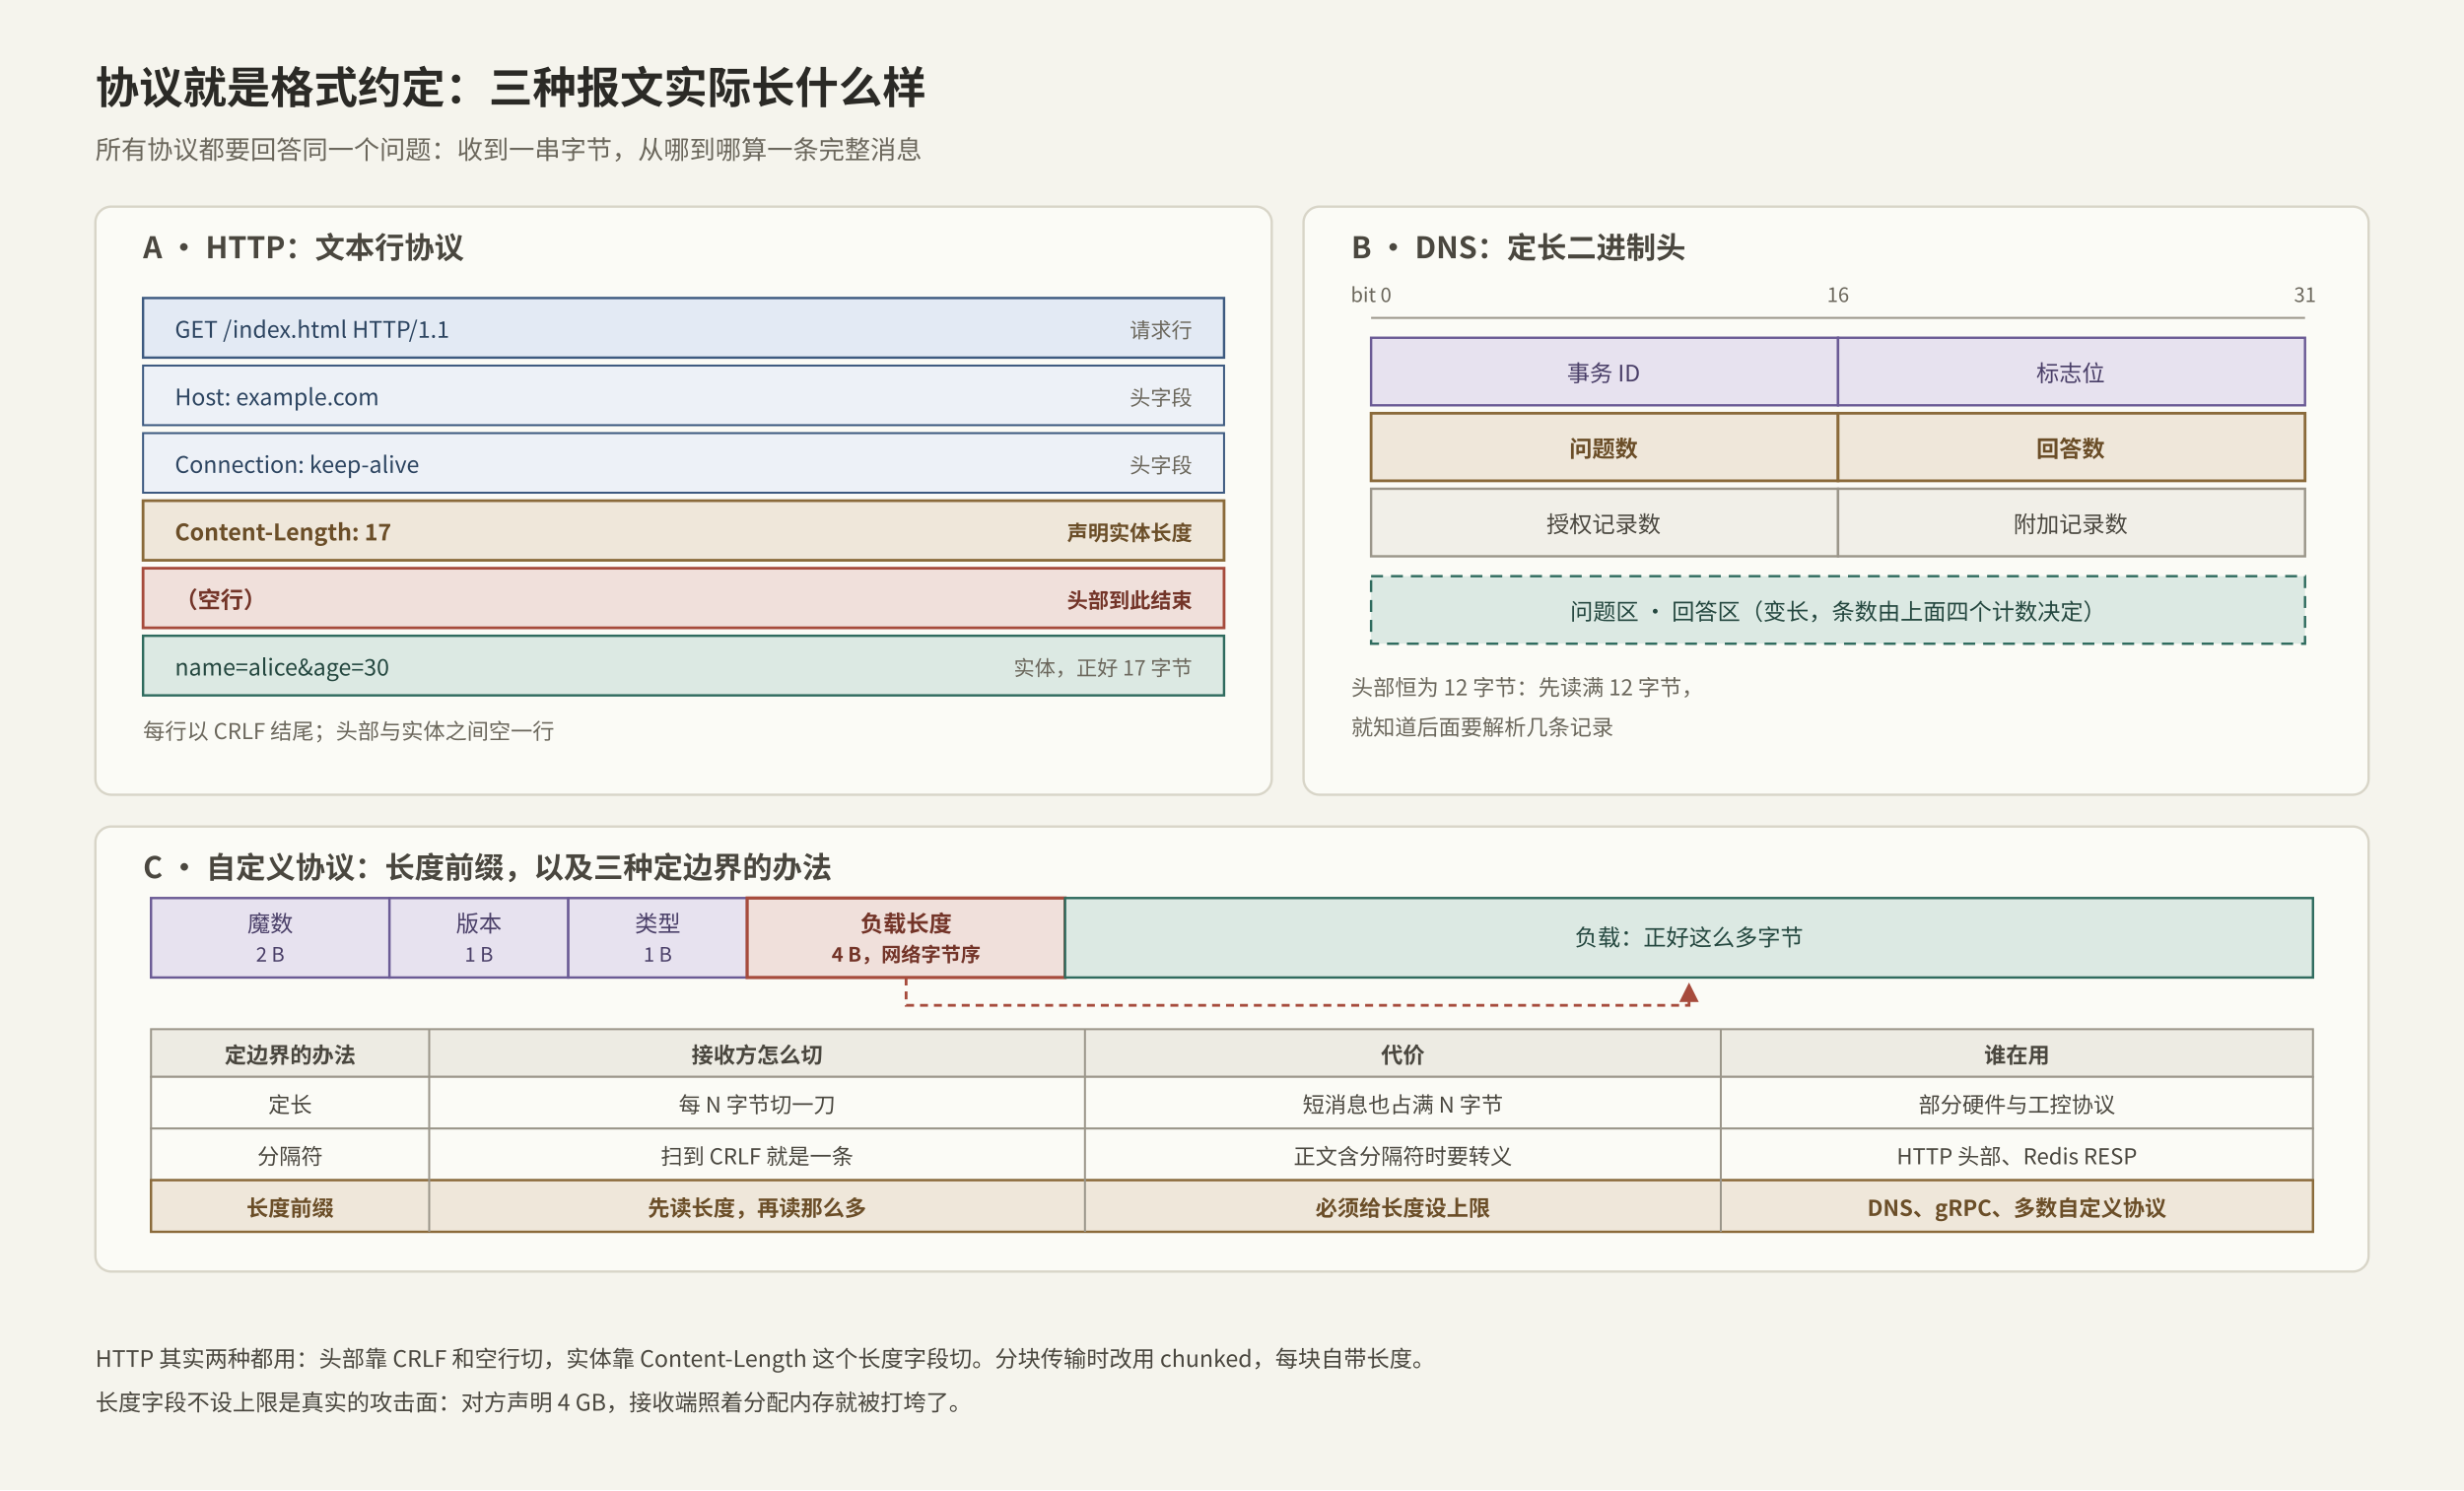
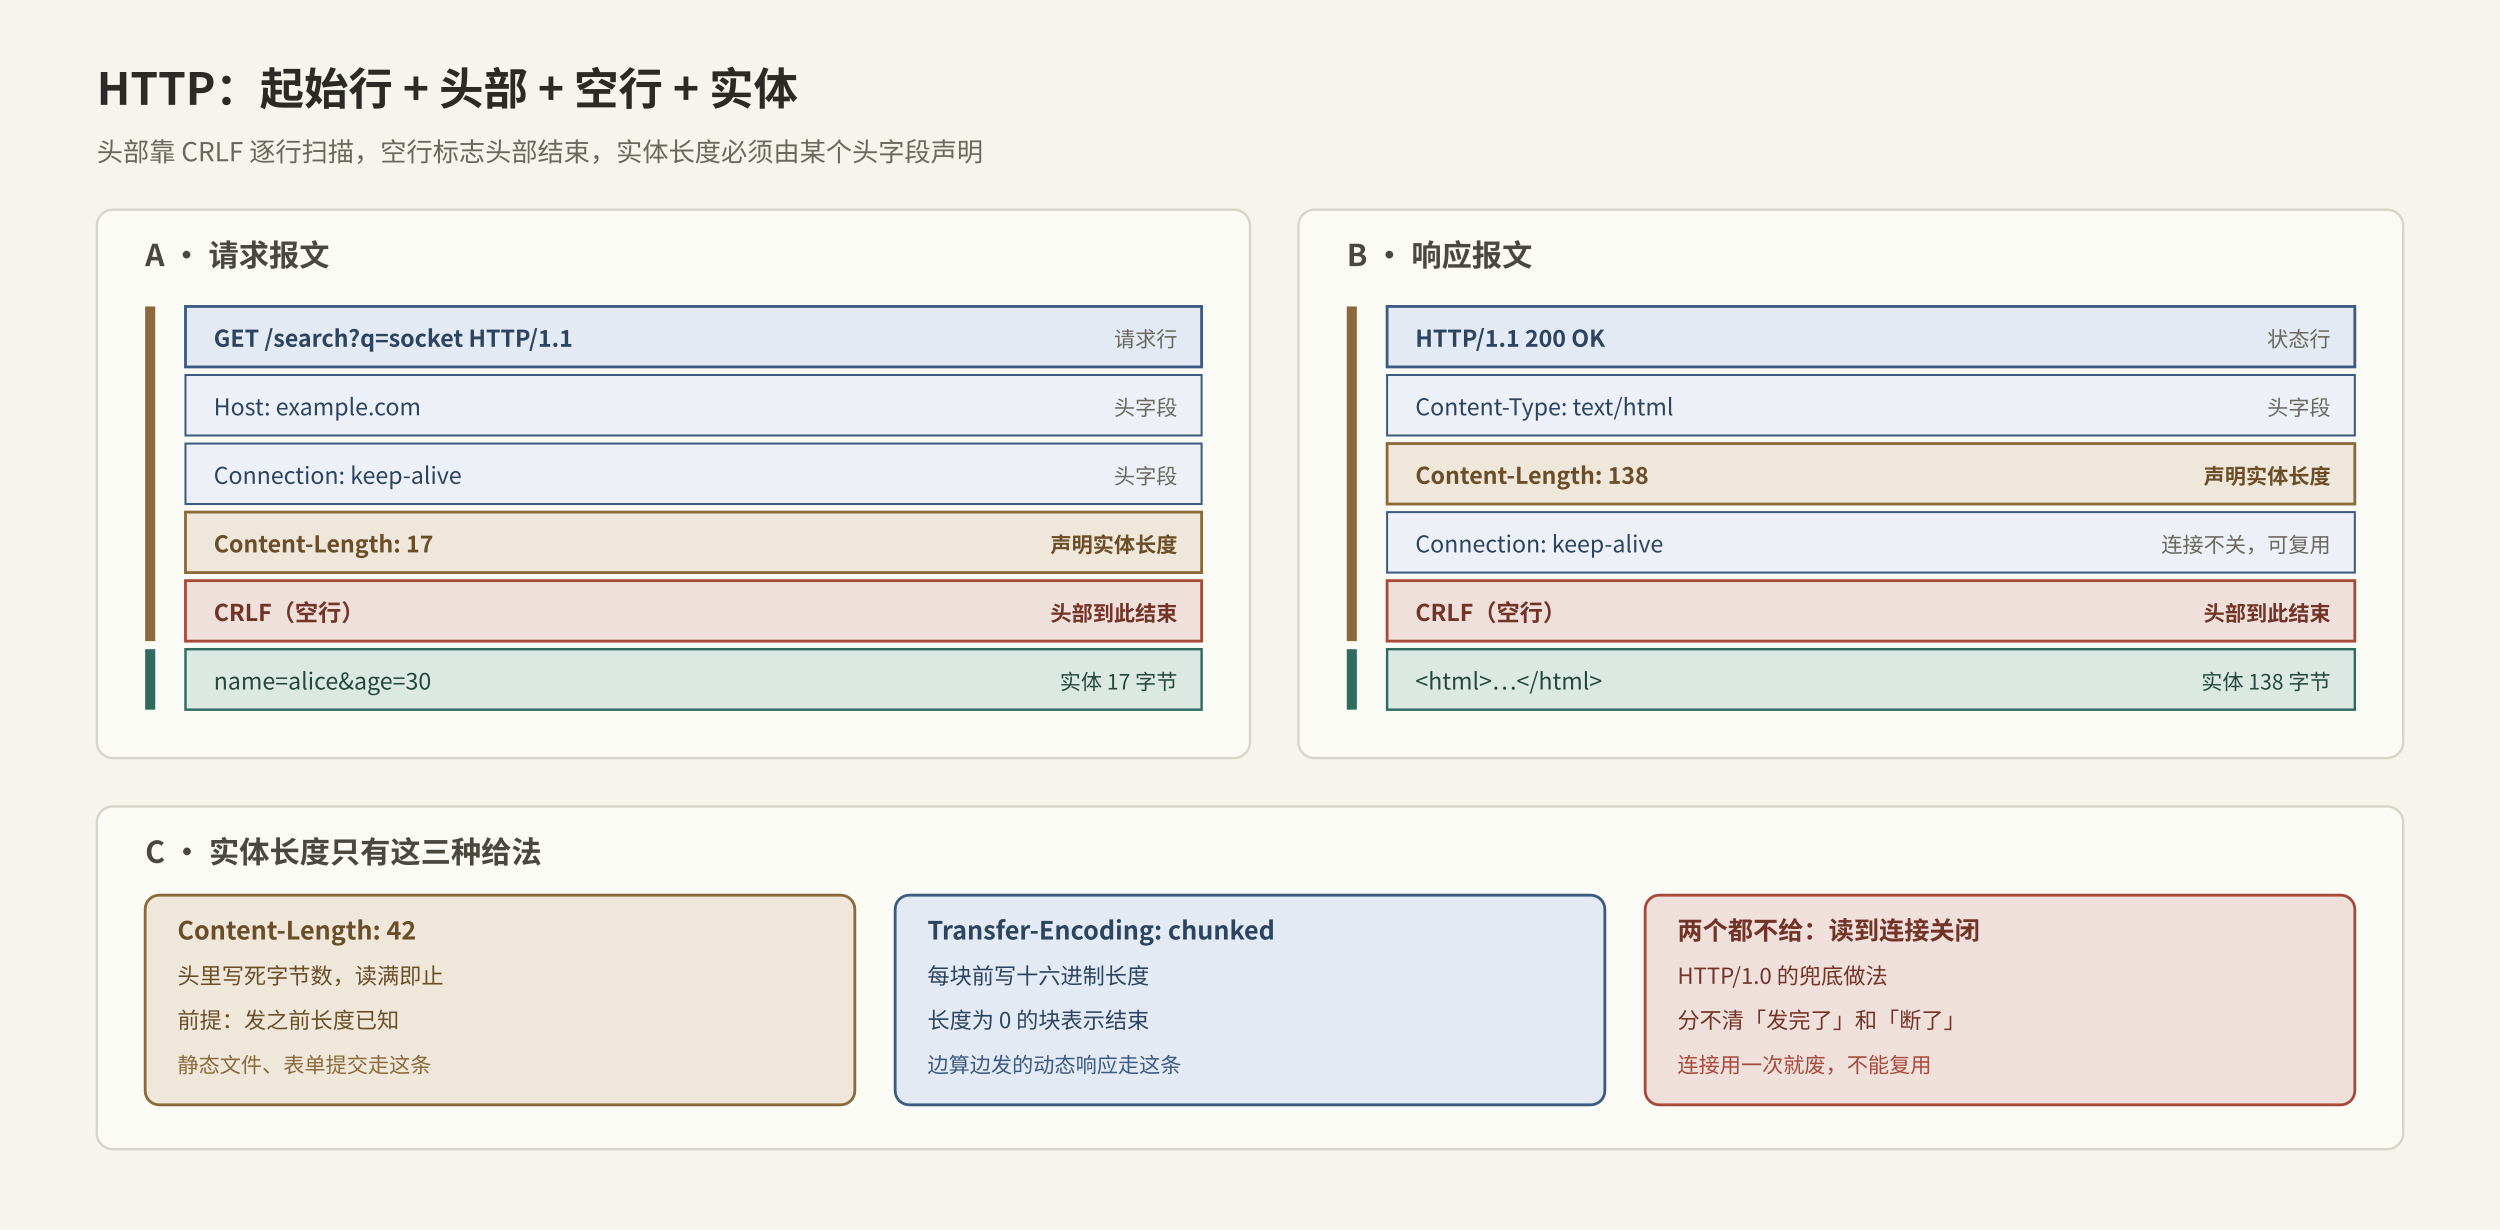
- <svg xmlns="http://www.w3.org/2000/svg" viewBox="0 0 1240 750" font-family="'PingFang SC','Hiragino Sans GB','Microsoft YaHei','Noto Sans CJK SC',sans-serif">
+ <svg xmlns="http://www.w3.org/2000/svg" viewBox="0 0 1240 610" font-family="'PingFang SC','Hiragino Sans GB','Microsoft YaHei','Noto Sans CJK SC',sans-serif">
  <defs>
    <marker id="arr" viewBox="0 0 10 10" refX="8.5" refY="5" markerWidth="7" markerHeight="7" orient="auto-start-reverse">
-       <path d="M0,0 L10,5 L0,10 z" fill="#A64B3C" />
+       <path d="M0,0 L10,5 L0,10 z" fill="#5A564B" />
    </marker>
  </defs>
-   <rect x="0" y="0" width="1240" height="750" fill="rgb(245, 244, 237)" />
-   <text x="48" y="52" font-size="22" font-weight="700" fill="#2B2A26">协议就是格式约定：三种报文实际长什么样</text>
-   <text x="48" y="80" font-size="13" fill="#6B675C">所有协议都要回答同一个问题：收到一串字节，从哪到哪算一条完整消息</text>
-   <rect x="48" y="104" width="592" height="296" rx="8" fill="#FBFBF6" stroke="#D8D5C8" stroke-width="1.2" />
-   <text x="72" y="130" font-size="15" font-weight="700" fill="#4A473F">A · HTTP：文本行协议</text>
-   <rect x="72" y="150" width="544" height="30" fill="#E3EAF4" stroke="#3D5A80" stroke-width="1.2" />
-   <text x="88" y="170" font-size="11.5" fill="#2C4460">GET /index.html HTTP/1.1</text>
-   <text x="600" y="170" font-size="10.5" fill="#6B675C" text-anchor="end">请求行</text>
-   <rect x="72" y="184" width="544" height="30" fill="#EDF1F7" stroke="#3D5A80" stroke-width="1" />
-   <text x="88" y="204" font-size="11.5" fill="#2C4460">Host: example.com</text>
-   <text x="600" y="204" font-size="10.5" fill="#6B675C" text-anchor="end">头字段</text>
-   <rect x="72" y="218" width="544" height="30" fill="#EDF1F7" stroke="#3D5A80" stroke-width="1" />
-   <text x="88" y="238" font-size="11.5" fill="#2C4460">Connection: keep-alive</text>
-   <text x="600" y="238" font-size="10.5" fill="#6B675C" text-anchor="end">头字段</text>
-   <rect x="72" y="252" width="544" height="30" fill="#EFE7DA" stroke="#8A6A3A" stroke-width="1.4" />
-   <text x="88" y="272" font-size="11.5" font-weight="700" fill="#6B4E28">Content-Length: 17</text>
-   <text x="600" y="272" font-size="10.5" font-weight="700" fill="#6B4E28" text-anchor="end">声明实体长度</text>
-   <rect x="72" y="286" width="544" height="30" fill="#F0E0DB" stroke="#A64B3C" stroke-width="1.4" />
-   <text x="88" y="306" font-size="11.5" font-weight="700" fill="#733428">（空行）</text>
-   <text x="600" y="306" font-size="10.5" font-weight="700" fill="#733428" text-anchor="end">头部到此结束</text>
-   <rect x="72" y="320" width="544" height="30" fill="#DCE9E3" stroke="#2F6B5E" stroke-width="1.2" />
-   <text x="88" y="340" font-size="11.5" fill="#24473F">name=alice&amp;age=30</text>
-   <text x="600" y="340" font-size="10.5" fill="#6B675C" text-anchor="end">实体，正好 17 字节</text>
-   <text x="72" y="372" font-size="11" fill="#6B675C">每行以 CRLF 结尾；头部与实体之间空一行</text>
-   <rect x="656" y="104" width="536" height="296" rx="8" fill="#FBFBF6" stroke="#D8D5C8" stroke-width="1.2" />
-   <text x="680" y="130" font-size="15" font-weight="700" fill="#4A473F">B · DNS：定长二进制头</text>
-   <line x1="690" y1="160" x2="1160" y2="160" stroke="#9B968A" stroke-width="1" />
-   <text x="690" y="152" font-size="10" fill="#6B675C" text-anchor="middle">bit 0</text>
-   <text x="925" y="152" font-size="10" fill="#6B675C" text-anchor="middle">16</text>
-   <text x="1160" y="152" font-size="10" fill="#6B675C" text-anchor="middle">31</text>
-   <rect x="690" y="170" width="235" height="34" fill="#E7E2EF" stroke="#6B5B95" stroke-width="1.2" />
-   <text x="807" y="192" font-size="11.5" fill="#4A3F68" text-anchor="middle">事务 ID</text>
-   <rect x="925" y="170" width="235" height="34" fill="#E7E2EF" stroke="#6B5B95" stroke-width="1.2" />
-   <text x="1042" y="192" font-size="11.5" fill="#4A3F68" text-anchor="middle">标志位</text>
-   <rect x="690" y="208" width="235" height="34" fill="#EFE7DA" stroke="#8A6A3A" stroke-width="1.4" />
-   <text x="807" y="230" font-size="11.5" font-weight="700" fill="#6B4E28" text-anchor="middle">问题数</text>
-   <rect x="925" y="208" width="235" height="34" fill="#EFE7DA" stroke="#8A6A3A" stroke-width="1.4" />
-   <text x="1042" y="230" font-size="11.5" font-weight="700" fill="#6B4E28" text-anchor="middle">回答数</text>
-   <rect x="690" y="246" width="235" height="34" fill="#F1EFE8" stroke="#9B968A" stroke-width="1.2" />
-   <text x="807" y="268" font-size="11.5" fill="#4A473F" text-anchor="middle">授权记录数</text>
-   <rect x="925" y="246" width="235" height="34" fill="#F1EFE8" stroke="#9B968A" stroke-width="1.2" />
-   <text x="1042" y="268" font-size="11.5" fill="#4A473F" text-anchor="middle">附加记录数</text>
-   <rect x="690" y="290" width="470" height="34" fill="#DCE9E3" stroke="#2F6B5E" stroke-width="1.2" stroke-dasharray="6 4" />
-   <text x="925" y="312" font-size="11.5" fill="#24473F" text-anchor="middle">问题区 · 回答区（变长，条数由上面四个计数决定）</text>
-   <text x="680" y="350" font-size="11" fill="#6B675C">头部恒为 12 字节：先读满 12 字节，</text>
-   <text x="680" y="370" font-size="11" fill="#6B675C">就知道后面要解析几条记录</text>
-   <rect x="48" y="416" width="1144" height="224" rx="8" fill="#FBFBF6" stroke="#D8D5C8" stroke-width="1.2" />
-   <text x="72" y="442" font-size="15" font-weight="700" fill="#4A473F">C · 自定义协议：长度前缀，以及三种定边界的办法</text>
-   <rect x="76" y="452" width="120" height="40" fill="#E7E2EF" stroke="#6B5B95" stroke-width="1.2" />
-   <text x="136" y="469" font-size="11.5" fill="#4A3F68" text-anchor="middle">魔数</text>
-   <text x="136" y="484" font-size="10" fill="#4A3F68" text-anchor="middle">2 B</text>
-   <rect x="196" y="452" width="90" height="40" fill="#E7E2EF" stroke="#6B5B95" stroke-width="1.2" />
-   <text x="241" y="469" font-size="11.5" fill="#4A3F68" text-anchor="middle">版本</text>
-   <text x="241" y="484" font-size="10" fill="#4A3F68" text-anchor="middle">1 B</text>
-   <rect x="286" y="452" width="90" height="40" fill="#E7E2EF" stroke="#6B5B95" stroke-width="1.2" />
-   <text x="331" y="469" font-size="11.5" fill="#4A3F68" text-anchor="middle">类型</text>
-   <text x="331" y="484" font-size="10" fill="#4A3F68" text-anchor="middle">1 B</text>
-   <rect x="376" y="452" width="160" height="40" fill="#F0E0DB" stroke="#A64B3C" stroke-width="1.6" />
-   <text x="456" y="469" font-size="11.5" font-weight="700" fill="#733428" text-anchor="middle">负载长度</text>
-   <text x="456" y="484" font-size="10" font-weight="700" fill="#733428" text-anchor="middle">4 B，网络字节序</text>
-   <rect x="536" y="452" width="628" height="40" fill="#DCE9E3" stroke="#2F6B5E" stroke-width="1.2" />
-   <text x="850" y="476" font-size="11.5" fill="#24473F" text-anchor="middle">负载：正好这么多字节</text>
-   <path d="M456,492 V506 H850 V496" fill="none" stroke="#A64B3C" stroke-width="1.4" stroke-dasharray="4 3" marker-end="url(#arr)" />
-   <rect x="76" y="518" width="1088" height="24" fill="#EDEBE3" stroke="#9B968A" stroke-width="1" />
-   <rect x="76" y="542" width="1088" height="26" fill="#FBFBF6" stroke="#9B968A" stroke-width="1" />
-   <rect x="76" y="568" width="1088" height="26" fill="#FBFBF6" stroke="#9B968A" stroke-width="1" />
-   <rect x="76" y="594" width="1088" height="26" fill="#EFE7DA" stroke="#8A6A3A" stroke-width="1.2" />
-   <line x1="216" y1="518" x2="216" y2="620" stroke="#9B968A" stroke-width="1" />
-   <line x1="546" y1="518" x2="546" y2="620" stroke="#9B968A" stroke-width="1" />
-   <line x1="866" y1="518" x2="866" y2="620" stroke="#9B968A" stroke-width="1" />
-   <text x="146" y="535" font-size="11" font-weight="700" fill="#4A473F" text-anchor="middle">定边界的办法</text>
-   <text x="381" y="535" font-size="11" font-weight="700" fill="#4A473F" text-anchor="middle">接收方怎么切</text>
-   <text x="706" y="535" font-size="11" font-weight="700" fill="#4A473F" text-anchor="middle">代价</text>
-   <text x="1015" y="535" font-size="11" font-weight="700" fill="#4A473F" text-anchor="middle">谁在用</text>
-   <text x="146" y="560" font-size="11" fill="#4A473F" text-anchor="middle">定长</text>
-   <text x="381" y="560" font-size="11" fill="#4A473F" text-anchor="middle">每 N 字节切一刀</text>
-   <text x="706" y="560" font-size="11" fill="#4A473F" text-anchor="middle">短消息也占满 N 字节</text>
-   <text x="1015" y="560" font-size="11" fill="#4A473F" text-anchor="middle">部分硬件与工控协议</text>
-   <text x="146" y="586" font-size="11" fill="#4A473F" text-anchor="middle">分隔符</text>
-   <text x="381" y="586" font-size="11" fill="#4A473F" text-anchor="middle">扫到 CRLF 就是一条</text>
-   <text x="706" y="586" font-size="11" fill="#4A473F" text-anchor="middle">正文含分隔符时要转义</text>
-   <text x="1015" y="586" font-size="11" fill="#4A473F" text-anchor="middle">HTTP 头部、Redis RESP</text>
-   <text x="146" y="612" font-size="11" font-weight="700" fill="#6B4E28" text-anchor="middle">长度前缀</text>
-   <text x="381" y="612" font-size="11" font-weight="700" fill="#6B4E28" text-anchor="middle">先读长度，再读那么多</text>
-   <text x="706" y="612" font-size="11" font-weight="700" fill="#6B4E28" text-anchor="middle">必须给长度设上限</text>
-   <text x="1015" y="612" font-size="11" font-weight="700" fill="#6B4E28" text-anchor="middle">DNS、gRPC、多数自定义协议</text>
-   <text x="48" y="688" font-size="11.5" fill="#4A473F">HTTP 其实两种都用：头部靠 CRLF 和空行切，实体靠 Content-Length 这个长度字段切。分块传输时改用 chunked，每块自带长度。</text>
-   <text x="48" y="710" font-size="11.5" fill="#4A473F">长度字段不设上限是真实的攻击面：对方声明 4 GB，接收端照着分配内存就被打垮了。</text>
+   <rect x="0" y="0" width="1240" height="610" fill="rgb(245, 244, 237)" />
+   <text x="48" y="52" font-size="22" font-weight="700" fill="#2B2A26">HTTP：起始行 + 头部 + 空行 + 实体</text>
+   <text x="48" y="80" font-size="13" fill="#6B675C">头部靠 CRLF 逐行扫描，空行标志头部结束，实体长度必须由某个头字段声明</text>
+   <rect x="48" y="104" width="572" height="272" rx="8" fill="#FBFBF6" stroke="#D8D5C8" stroke-width="1.2" />
+   <text x="72" y="132" font-size="15" font-weight="700" fill="#4A473F">A · 请求报文</text>
+   <rect x="72" y="152" width="5" height="166" fill="#8A6A3A" />
+   <rect x="72" y="322" width="5" height="30" fill="#2F6B5E" />
+   <rect x="92" y="152" width="504" height="30" fill="#E3EAF4" stroke="#3D5A80" stroke-width="1.4" />
+   <text x="106" y="172" font-size="11.5" font-weight="700" fill="#2C4460">GET /search?q=socket HTTP/1.1</text>
+   <text x="584" y="172" font-size="10.5" fill="#6B675C" text-anchor="end">请求行</text>
+   <rect x="92" y="186" width="504" height="30" fill="#EDF1F7" stroke="#3D5A80" stroke-width="1" />
+   <text x="106" y="206" font-size="11.5" fill="#2C4460">Host: example.com</text>
+   <text x="584" y="206" font-size="10.5" fill="#6B675C" text-anchor="end">头字段</text>
+   <rect x="92" y="220" width="504" height="30" fill="#EDF1F7" stroke="#3D5A80" stroke-width="1" />
+   <text x="106" y="240" font-size="11.5" fill="#2C4460">Connection: keep-alive</text>
+   <text x="584" y="240" font-size="10.5" fill="#6B675C" text-anchor="end">头字段</text>
+   <rect x="92" y="254" width="504" height="30" fill="#EFE7DA" stroke="#8A6A3A" stroke-width="1.4" />
+   <text x="106" y="274" font-size="11.5" font-weight="700" fill="#6B4E28">Content-Length: 17</text>
+   <text x="584" y="274" font-size="10.5" font-weight="700" fill="#6B4E28" text-anchor="end">声明实体长度</text>
+   <rect x="92" y="288" width="504" height="30" fill="#F0E0DB" stroke="#A64B3C" stroke-width="1.4" />
+   <text x="106" y="308" font-size="11.5" font-weight="700" fill="#733428">CRLF（空行）</text>
+   <text x="584" y="308" font-size="10.5" font-weight="700" fill="#733428" text-anchor="end">头部到此结束</text>
+   <rect x="92" y="322" width="504" height="30" fill="#DCE9E3" stroke="#2F6B5E" stroke-width="1.2" />
+   <text x="106" y="342" font-size="11.5" fill="#24473F">name=alice&amp;age=30</text>
+   <text x="584" y="342" font-size="10.5" fill="#24473F" text-anchor="end">实体 17 字节</text>
+   <rect x="644" y="104" width="548" height="272" rx="8" fill="#FBFBF6" stroke="#D8D5C8" stroke-width="1.2" />
+   <text x="668" y="132" font-size="15" font-weight="700" fill="#4A473F">B · 响应报文</text>
+   <rect x="668" y="152" width="5" height="166" fill="#8A6A3A" />
+   <rect x="668" y="322" width="5" height="30" fill="#2F6B5E" />
+   <rect x="688" y="152" width="480" height="30" fill="#E3EAF4" stroke="#3D5A80" stroke-width="1.4" />
+   <text x="702" y="172" font-size="11.5" font-weight="700" fill="#2C4460">HTTP/1.1 200 OK</text>
+   <text x="1156" y="172" font-size="10.5" fill="#6B675C" text-anchor="end">状态行</text>
+   <rect x="688" y="186" width="480" height="30" fill="#EDF1F7" stroke="#3D5A80" stroke-width="1" />
+   <text x="702" y="206" font-size="11.5" fill="#2C4460">Content-Type: text/html</text>
+   <text x="1156" y="206" font-size="10.5" fill="#6B675C" text-anchor="end">头字段</text>
+   <rect x="688" y="220" width="480" height="30" fill="#EFE7DA" stroke="#8A6A3A" stroke-width="1.4" />
+   <text x="702" y="240" font-size="11.5" font-weight="700" fill="#6B4E28">Content-Length: 138</text>
+   <text x="1156" y="240" font-size="10.5" font-weight="700" fill="#6B4E28" text-anchor="end">声明实体长度</text>
+   <rect x="688" y="254" width="480" height="30" fill="#EDF1F7" stroke="#3D5A80" stroke-width="1" />
+   <text x="702" y="274" font-size="11.5" fill="#2C4460">Connection: keep-alive</text>
+   <text x="1156" y="274" font-size="10.5" fill="#6B675C" text-anchor="end">连接不关，可复用</text>
+   <rect x="688" y="288" width="480" height="30" fill="#F0E0DB" stroke="#A64B3C" stroke-width="1.4" />
+   <text x="702" y="308" font-size="11.5" font-weight="700" fill="#733428">CRLF（空行）</text>
+   <text x="1156" y="308" font-size="10.5" font-weight="700" fill="#733428" text-anchor="end">头部到此结束</text>
+   <rect x="688" y="322" width="480" height="30" fill="#DCE9E3" stroke="#2F6B5E" stroke-width="1.2" />
+   <text x="702" y="342" font-size="11.5" fill="#24473F">&lt;html&gt;…&lt;/html&gt;</text>
+   <text x="1156" y="342" font-size="10.5" fill="#24473F" text-anchor="end">实体 138 字节</text>
+   <rect x="48" y="400" width="1144" height="170" rx="8" fill="#FBFBF6" stroke="#D8D5C8" stroke-width="1.2" />
+   <text x="72" y="428" font-size="15" font-weight="700" fill="#4A473F">C · 实体长度只有这三种给法</text>
+   <rect x="72" y="444" width="352" height="104" rx="7" fill="#EFE7DA" stroke="#8A6A3A" stroke-width="1.4" />
+   <text x="88" y="466" font-size="12.5" font-weight="700" fill="#6B4E28">Content-Length: 42</text>
+   <text x="88" y="488" font-size="11" fill="#6B4E28">头里写死字节数，读满即止</text>
+   <text x="88" y="510" font-size="11" fill="#6B4E28">前提：发之前长度已知</text>
+   <text x="88" y="532" font-size="10.5" fill="#8A6A3A">静态文件、表单提交走这条</text>
+   <rect x="444" y="444" width="352" height="104" rx="7" fill="#E3EAF4" stroke="#3D5A80" stroke-width="1.4" />
+   <text x="460" y="466" font-size="12.5" font-weight="700" fill="#2C4460">Transfer-Encoding: chunked</text>
+   <text x="460" y="488" font-size="11" fill="#2C4460">每块前写十六进制长度</text>
+   <text x="460" y="510" font-size="11" fill="#2C4460">长度为 0 的块表示结束</text>
+   <text x="460" y="532" font-size="10.5" fill="#3D5A80">边算边发的动态响应走这条</text>
+   <rect x="816" y="444" width="352" height="104" rx="7" fill="#F0E0DB" stroke="#A64B3C" stroke-width="1.4" />
+   <text x="832" y="466" font-size="12.5" font-weight="700" fill="#733428">两个都不给：读到连接关闭</text>
+   <text x="832" y="488" font-size="11" fill="#733428">HTTP/1.0 的兜底做法</text>
+   <text x="832" y="510" font-size="11" fill="#733428">分不清「发完了」和「断了」</text>
+   <text x="832" y="532" font-size="10.5" fill="#A64B3C">连接用一次就废，不能复用</text>
</svg>
